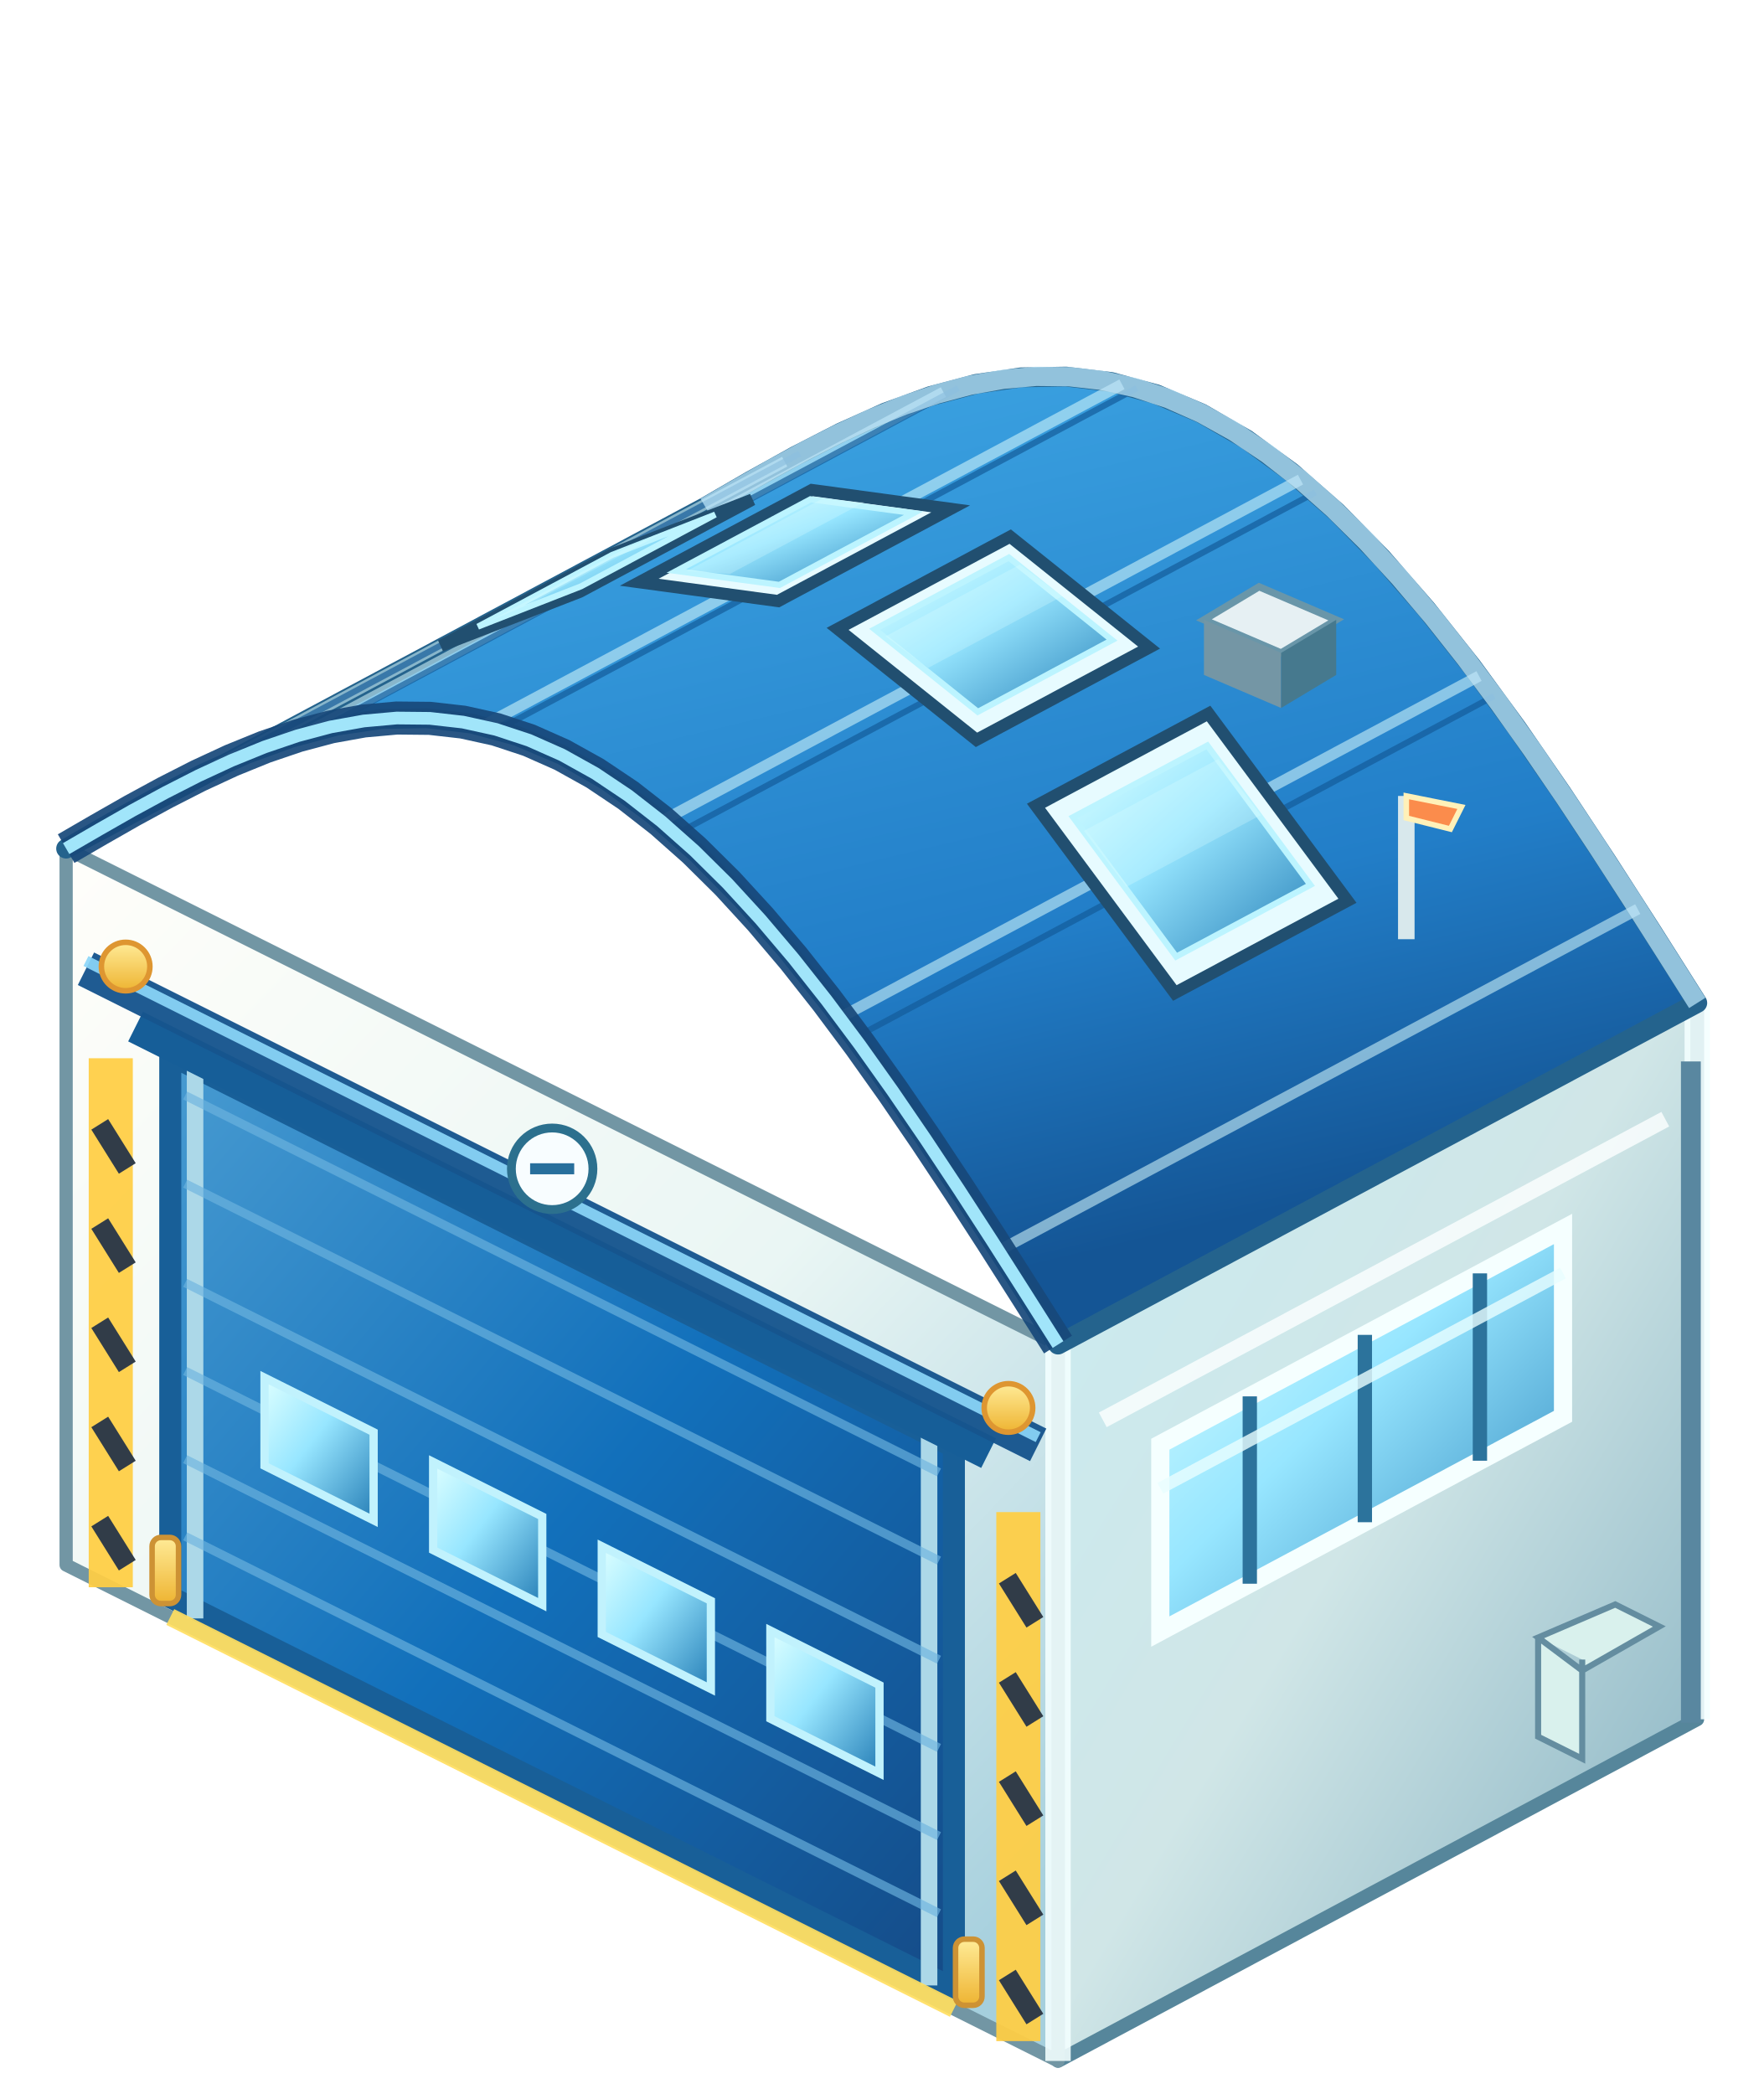
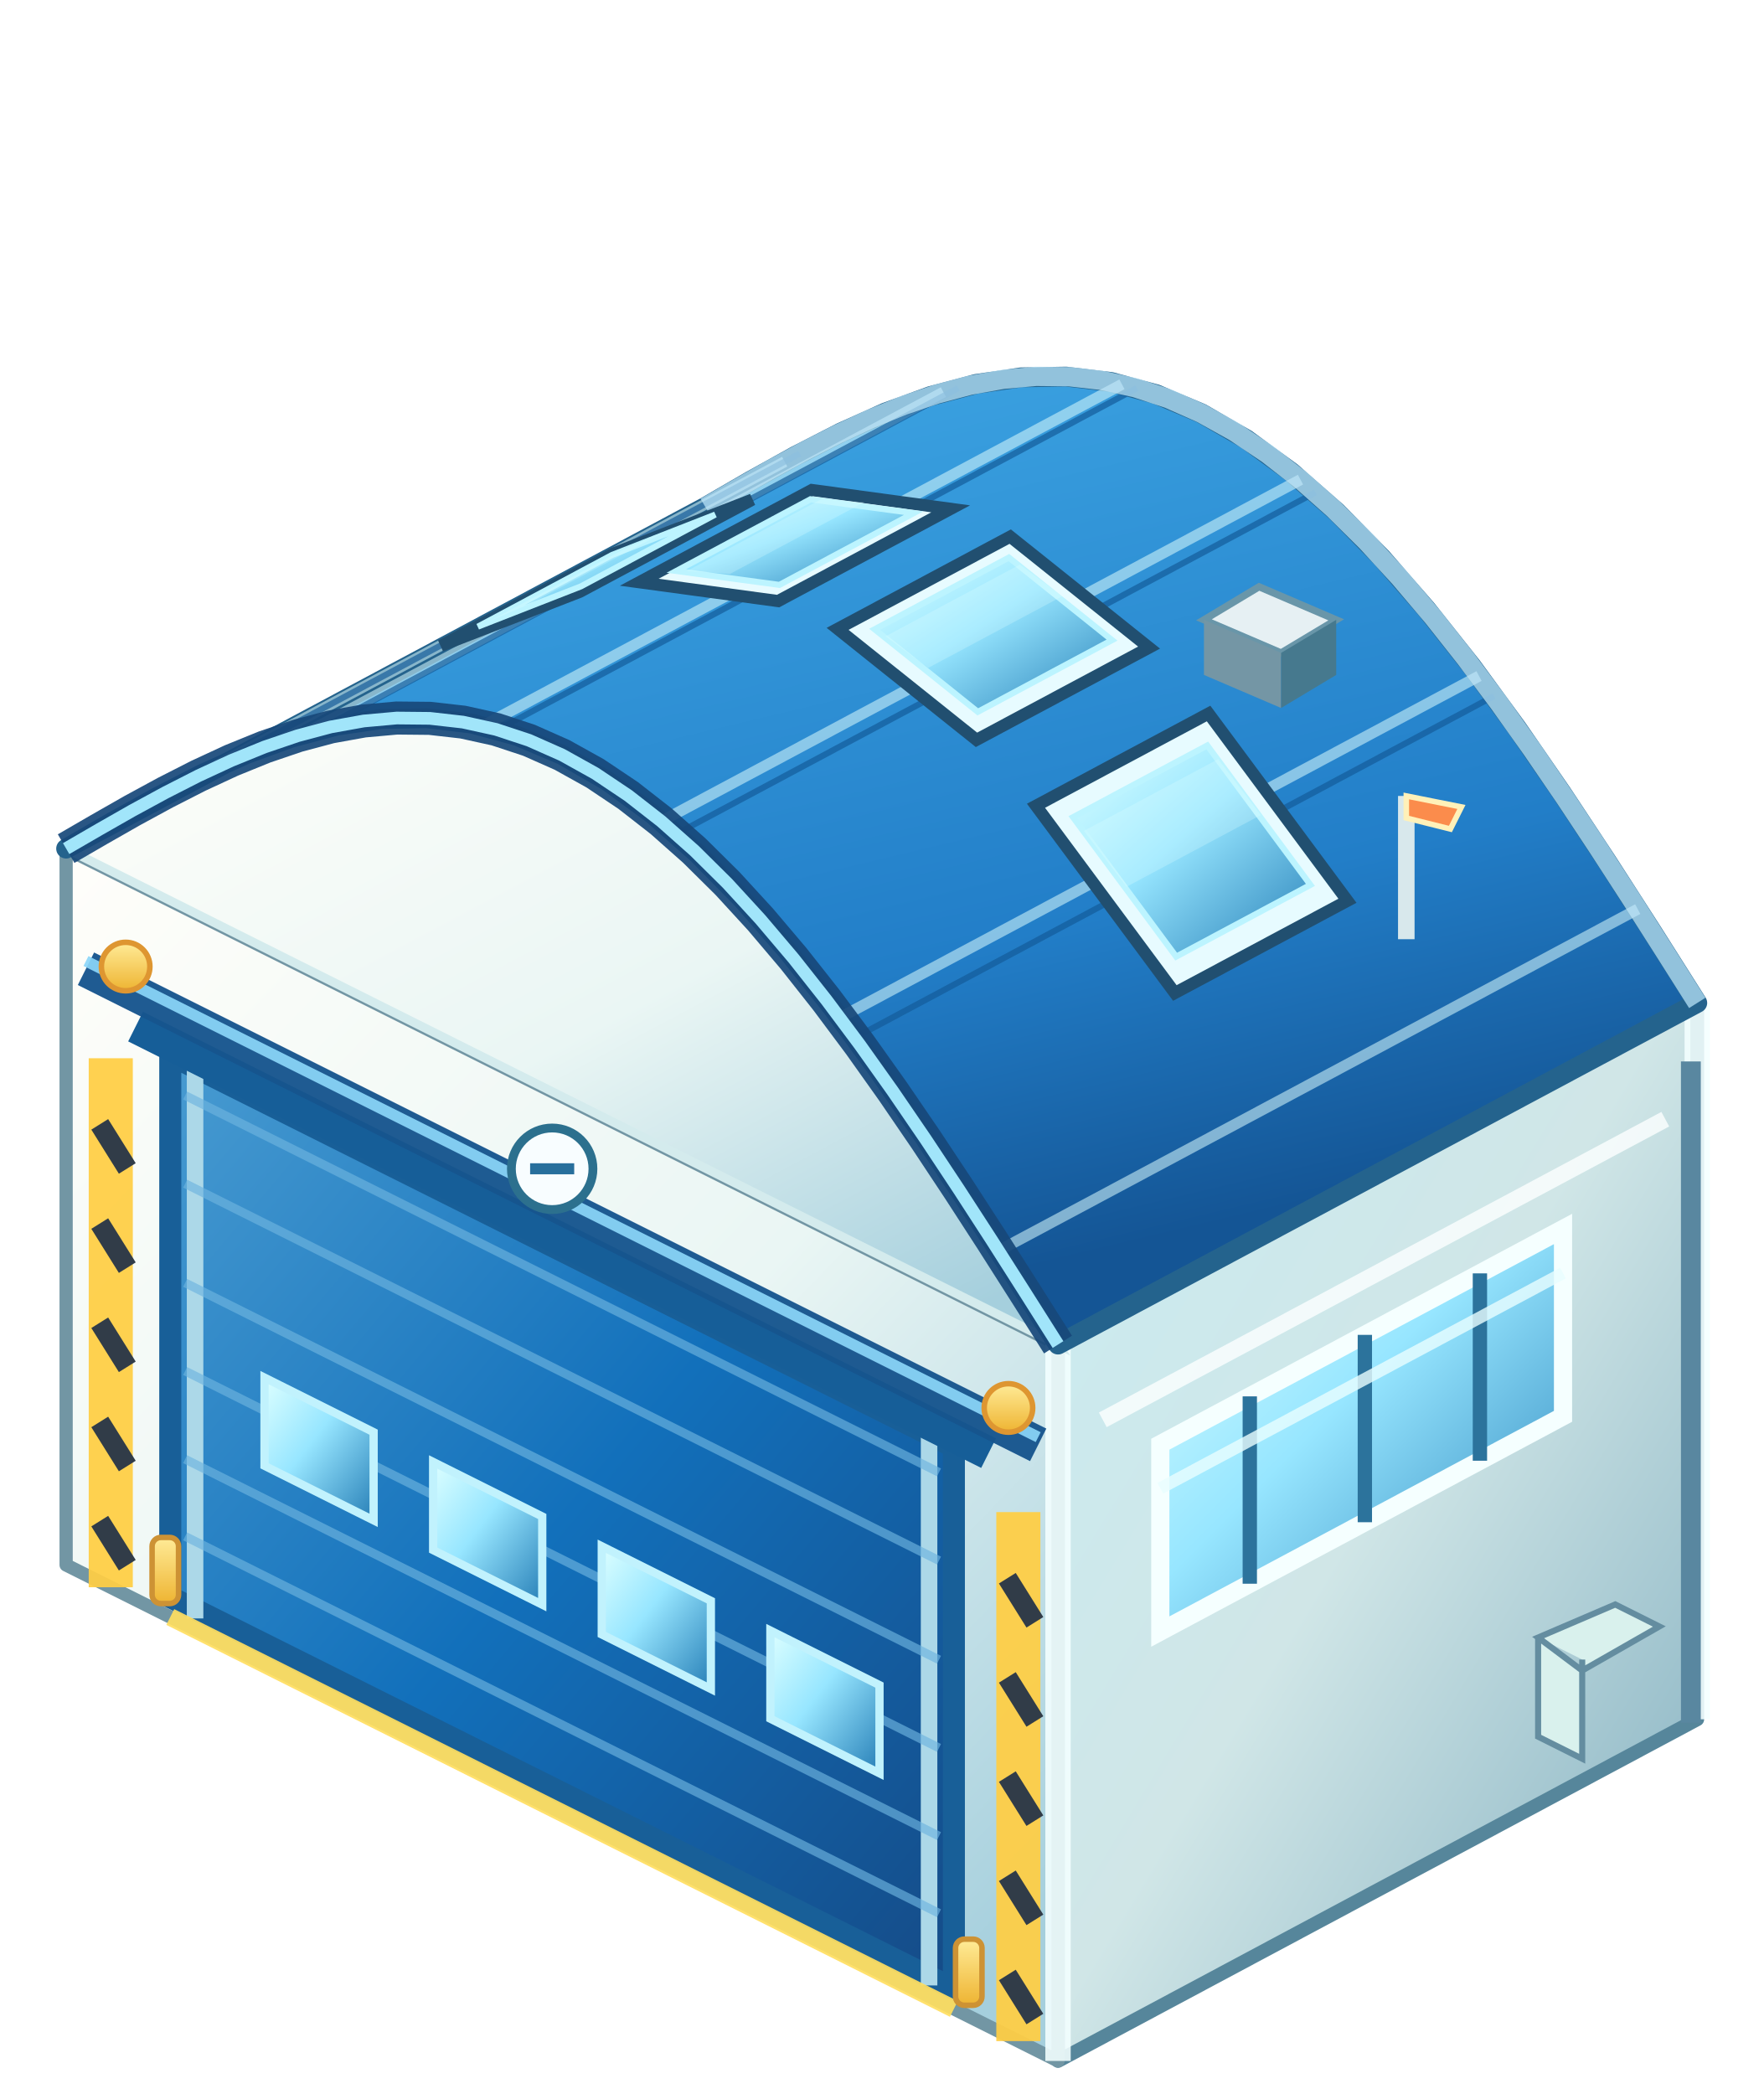
<svg xmlns="http://www.w3.org/2000/svg" width="160" height="190" viewBox="0 0 160 190">
  <defs>
    <linearGradient id="wall" x2=".85" y2="1">
      <stop stop-color="#fffefa" />
      <stop offset=".55" stop-color="#eaf6f4" />
      <stop offset="1" stop-color="#a5cfdd" />
    </linearGradient>
    <linearGradient id="side" x2="1" y2="1">
      <stop stop-color="#c9ecf2" />
      <stop offset=".48" stop-color="#d0e6e7" />
      <stop offset="1" stop-color="#80adbe" />
    </linearGradient>
    <linearGradient id="roof" x2=".4" y2="1">
      <stop stop-color="#80dffe" />
      <stop offset=".20" stop-color="#399fdf" />
      <stop offset=".70" stop-color="#227ec8" />
      <stop offset="1" stop-color="#145595" />
    </linearGradient>
    <linearGradient id="door" x2="1" y2="1">
      <stop stop-color="#489bd1" />
      <stop offset=".50" stop-color="#1270bb" />
      <stop offset="1" stop-color="#154b87" />
    </linearGradient>
    <linearGradient id="sky" x2="1" y2="1">
      <stop stop-color="#ddffff" />
      <stop offset=".44" stop-color="#97e6ff" />
      <stop offset="1" stop-color="#277fb7" />
    </linearGradient>
    <linearGradient id="gold" x2="0" y2="1">
      <stop stop-color="#ffeb97" />
      <stop offset="1" stop-color="#eeb432" />
    </linearGradient>
  </defs>
  <g>
    <path d="M12.30,145.15 L89.70,183.85 L148.60,153.30 L73.00,115.50 Z" fill="#142f3b" opacity=".14" />
    <polygon points="96.00,187.00 154.00,156.00 154.00,91.00 96.00,122.00" fill="url(#side)" stroke="#56869b" stroke-width="1.25" stroke-linejoin="round" />
    <polygon points="6.00,142.00 96.00,187.00 96.00,122.00 6.00,77.00" fill="url(#wall)" stroke="#7296a4" stroke-width="1.2" stroke-linejoin="round" />
    <polygon points="105.28,131.04 141.82,111.51 141.82,128.51 105.28,148.04" fill="url(#sky)" stroke="#f5ffff" stroke-width="1.65" />
    <path d="M113.40,126.70 L113.40,143.70" stroke="#2c739c" stroke-width="1.3" />
    <path d="M123.84,121.12 L123.84,138.12" stroke="#2c739c" stroke-width="1.3" />
    <path d="M134.28,115.54 L134.28,132.54" stroke="#2c739c" stroke-width="1.3" />
    <path d="M105.28,135.04 L141.82,115.51" stroke="#e9feff" stroke-width="1.1" opacity=".8" />
    <path d="M100.06,128.83 L151.10,101.55" stroke="#fcffff" stroke-width="1.5" opacity=".8" />
    <path d="M96.00,122.00 L96.00,187.00 M154.00,91.00 L154.00,156.00" stroke="#f4ffff" stroke-width="2.3" opacity=".88" />
    <path d="M153.42,156.31 L153.42,96.31" stroke="#5987a0" stroke-width="1.8" />
    <path d="M15.45,144.92 L86.55,180.47 L86.55,131.28 L15.45,95.72 Z" fill="url(#door)" stroke="#185f98" stroke-width="2" />
    <path d="M17.70,146.85 L17.70,94.85" stroke="#acd8e8" stroke-width="1.5" />
    <path d="M84.30,180.15 L84.30,128.15" stroke="#acd8e8" stroke-width="1.5" />
    <path d="M16.80,139.40 L85.20,173.60" stroke="#6db4df" stroke-width=".8" opacity=".65" />
    <path d="M16.80,132.40 L85.20,166.60" stroke="#6db4df" stroke-width=".8" opacity=".65" />
    <path d="M16.80,124.40 L85.20,158.60" stroke="#6db4df" stroke-width=".8" opacity=".65" />
    <path d="M16.80,116.40 L85.20,150.60" stroke="#6db4df" stroke-width=".8" opacity=".65" />
    <path d="M16.80,107.40 L85.20,141.60" stroke="#6db4df" stroke-width=".8" opacity=".65" />
    <path d="M16.80,99.40 L85.20,133.60" stroke="#6db4df" stroke-width=".8" opacity=".65" />
    <polygon points="24.00,133.00 33.90,137.95 33.90,129.95 24.00,125.00" fill="url(#sky)" stroke="#c1f2fd" stroke-width=".75" />
    <polygon points="39.30,140.65 49.20,145.60 49.20,137.60 39.30,132.65" fill="url(#sky)" stroke="#c1f2fd" stroke-width=".75" />
    <polygon points="54.60,148.30 64.50,153.25 64.50,145.25 54.60,140.30" fill="url(#sky)" stroke="#c1f2fd" stroke-width=".75" />
    <polygon points="69.90,155.95 79.80,160.90 79.80,152.90 69.90,147.95" fill="url(#sky)" stroke="#c1f2fd" stroke-width=".75" />
    <path d="M12.30,93.15 L89.70,131.85" stroke="#165e98" stroke-width="3" />
    <path d="M15.45,146.72 L86.55,182.28" stroke="#ffde5f" stroke-width="1.6" opacity=".92" />
+     <path d="M6.00,77.00 L9.00,75.26 L12.00,73.55 L15.00,71.92 L18.00,70.39 L21.00,69.00 L24.00,67.78 L27.00,66.76 L30.00,65.96 L33.00,65.42 L36.00,65.15 L39.00,65.18 L42.00,65.52 L45.00,66.18 L48.00,67.17 L51.00,68.50 L54.00,70.17 L57.00,72.18 L60.00,74.52 L63.00,77.18 L66.00,80.15 L69.00,83.42 L72.00,86.96 L75.00,90.76 L78.00,94.78 L81.00,99.00 L84.00,103.39 L87.00,107.92 L90.00,112.55 L93.00,117.26 L96.00,122.00 L6.00,77.00 Z" fill="url(#wall)" stroke="#d4ebed" stroke-width=".8" />
+     <path d="M6.00,77.00 L9.00,75.26 L12.00,73.55 L15.00,71.92 L18.00,70.39 L21.00,69.00 L24.00,67.78 L27.00,66.76 L30.00,65.96 L33.00,65.42 L36.00,65.15 L39.00,65.18 L42.00,65.52 L45.00,66.18 L48.00,67.17 L51.00,68.50 L54.00,70.17 L57.00,72.18 L60.00,74.52 L63.00,77.18 L66.00,80.15 L69.00,83.42 L72.00,86.96 L75.00,90.76 L78.00,94.78 L81.00,99.00 L84.00,103.39 L87.00,107.92 L90.00,112.55 L93.00,117.26 L96.00,122.00" fill="none" stroke="#fffdfa" stroke-width="1.2" />
    <path d="M6.00,77.00 L10.09,74.63 L14.18,72.36 L18.27,70.26 L22.36,68.42 L26.45,66.93 L30.55,65.84 L34.64,65.24 L38.73,65.17 L42.82,65.66 L46.91,66.77 L51.00,68.50 L55.09,70.86 L59.18,73.85 L63.27,77.44 L67.36,81.60 L71.45,86.30 L75.55,91.47 L79.64,97.06 L83.73,102.99 L87.82,109.18 L91.91,115.54 L96.00,122.00 L154.00,91.00 L149.91,84.54 L145.82,78.18 L141.73,71.99 L137.64,66.06 L133.55,60.47 L129.45,55.30 L125.36,50.60 L121.27,46.44 L117.18,42.85 L113.09,39.86 L109.00,37.50 L104.91,35.77 L100.82,34.66 L96.73,34.17 L92.64,34.24 L88.55,34.84 L84.45,35.93 L80.36,37.42 L76.27,39.26 L72.18,41.36 L68.09,43.63 L64.00,46.00 Z" fill="url(#roof)" stroke="#24638d" stroke-width="1.8" stroke-linejoin="round" />
    <path d="M71.20,41.89 L13.20,72.89" stroke="#d6f7fb" stroke-width="1" opacity=".56" />
    <path d="M72.55,41.16 L14.55,72.16" stroke="#125a98" stroke-width=".55" opacity=".67" />
    <path d="M85.60,35.58 L27.60,66.58" stroke="#d6f7fb" stroke-width="1" opacity=".56" />
    <path d="M86.95,35.21 L28.95,66.21" stroke="#125a98" stroke-width=".55" opacity=".67" />
    <path d="M101.80,34.87 L43.80,65.87" stroke="#d6f7fb" stroke-width="1" opacity=".56" />
    <path d="M103.15,35.22 L45.15,66.22" stroke="#125a98" stroke-width=".55" opacity=".67" />
    <path d="M118.00,43.52 L60.00,74.52" stroke="#d6f7fb" stroke-width="1" opacity=".56" />
    <path d="M119.35,44.68 L61.35,75.68" stroke="#125a98" stroke-width=".55" opacity=".67" />
    <path d="M134.20,61.34 L76.20,92.34" stroke="#d6f7fb" stroke-width="1" opacity=".56" />
    <path d="M135.55,63.16 L77.55,94.16" stroke="#125a98" stroke-width=".55" opacity=".67" />
    <path d="M148.60,82.49 L90.60,113.49" stroke="#d6f7fb" stroke-width="1" opacity=".56" />
    <path d="M64.00,46.00 L67.00,44.26 L70.00,42.55 L73.00,40.92 L76.00,39.39 L79.00,38.00 L82.00,36.78 L85.00,35.76 L88.00,34.96 L91.00,34.42 L94.00,34.15 L97.00,34.18 L100.00,34.52 L103.00,35.18 L106.00,36.17 L109.00,37.50 L112.00,39.17 L115.00,41.18 L118.00,43.52 L121.00,46.18 L124.00,49.15 L127.00,52.42 L130.00,55.96 L133.00,59.76 L136.00,63.78 L139.00,68.00 L142.00,72.39 L145.00,76.92 L148.00,81.55 L151.00,86.26 L154.00,91.00" fill="none" stroke="#c0eafd" stroke-width="1.75" opacity="0.7" />
    <path d="M6.00,77.00 L9.00,75.26 L12.00,73.55 L15.00,71.92 L18.00,70.39 L21.00,69.00 L24.00,67.78 L27.00,66.76 L30.00,65.96 L33.00,65.42 L36.00,65.15 L39.00,65.18 L42.00,65.52 L45.00,66.18 L48.00,67.17 L51.00,68.50 L54.00,70.17 L57.00,72.18 L60.00,74.52 L63.00,77.18 L66.00,80.15 L69.00,83.42 L72.00,86.96 L75.00,90.76 L78.00,94.78 L81.00,99.00 L84.00,103.39 L87.00,107.92 L90.00,112.55 L93.00,117.26 L96.00,122.00" fill="none" stroke="#17487a" stroke-width="3" opacity="0.92" />
    <path d="M6.00,77.00 L9.00,75.26 L12.00,73.55 L15.00,71.92 L18.00,70.39 L21.00,69.00 L24.00,67.78 L27.00,66.76 L30.00,65.96 L33.00,65.42 L36.00,65.15 L39.00,65.18 L42.00,65.52 L45.00,66.18 L48.00,67.17 L51.00,68.50 L54.00,70.17 L57.00,72.18 L60.00,74.52 L63.00,77.18 L66.00,80.15 L69.00,83.42 L72.00,86.96 L75.00,90.76 L78.00,94.78 L81.00,99.00 L84.00,103.39 L87.00,107.92 L90.00,112.55 L93.00,117.26 L96.00,122.00" fill="none" stroke="#a7ebff" stroke-width="1.15" opacity="0.96" />
    <polygon points="40.00,58.59 52.60,53.70 68.26,45.33 55.66,50.22" fill="#e7fbff" stroke="#214f70" stroke-width="1.1" />
    <polygon points="43.36,56.86 52.72,53.20 64.90,46.69 55.54,50.35" fill="url(#sky)" stroke="#bcf4ff" stroke-width=".55" />
    <polygon points="44.35,56.39 48.22,54.72 60.40,48.21 56.53,49.88" fill="#e3ffff" opacity=".25" />
    <polygon points="58.00,52.83 70.60,54.54 86.26,46.17 73.66,44.46" fill="#e7fbff" stroke="#214f70" stroke-width="1.1" />
    <polygon points="61.36,51.81 70.72,53.07 82.90,46.56 73.54,45.30" fill="url(#sky)" stroke="#bcf4ff" stroke-width=".55" />
    <polygon points="62.35,51.80 66.22,52.08 78.40,45.57 74.53,45.29" fill="#e3ffff" opacity=".25" />
    <polygon points="76.00,57.06 88.60,67.13 104.26,58.76 91.66,48.69" fill="#e7fbff" stroke="#214f70" stroke-width="1.1" />
    <polygon points="79.36,57.10 88.72,64.59 100.90,58.08 91.54,50.59" fill="url(#sky)" stroke="#bcf4ff" stroke-width=".55" />
    <polygon points="80.35,57.74 84.22,60.60 96.40,54.09 92.53,51.23" fill="#e3ffff" opacity=".25" />
    <polygon points="94.00,73.11 106.60,90.10 122.26,81.73 109.66,64.74" fill="#e7fbff" stroke="#214f70" stroke-width="1.1" />
    <polygon points="97.36,74.15 106.72,86.80 118.90,80.29 109.54,67.64" fill="url(#sky)" stroke="#bcf4ff" stroke-width=".55" />
    <polygon points="98.35,75.39 102.22,80.46 114.40,73.95 110.53,68.88" fill="#e3ffff" opacity=".25" />
    <path d="M7.80,87.90 L94.20,131.10" stroke="#16548e" stroke-width="3.3" opacity=".96" />
    <path d="M7.80,87.20 L94.20,130.40" stroke="#8bd6f8" stroke-width="1" opacity=".92" />
    <path d="M10.05,144.02 L10.05,96.02" stroke="#ffce43" stroke-width="4" opacity=".93" />
    <path d="M9.05,138.02 l2.5,4" stroke="#313c48" stroke-width="1.8" />
    <path d="M9.05,129.02 l2.5,4" stroke="#313c48" stroke-width="1.8" />
    <path d="M9.05,120.02 l2.5,4" stroke="#313c48" stroke-width="1.8" />
    <path d="M9.05,111.02 l2.5,4" stroke="#313c48" stroke-width="1.8" />
    <path d="M9.05,102.02 l2.5,4" stroke="#313c48" stroke-width="1.8" />
    <path d="M92.40,185.20 L92.40,137.20" stroke="#ffce43" stroke-width="4" opacity=".93" />
    <path d="M91.40,179.20 l2.5,4" stroke="#313c48" stroke-width="1.8" />
    <path d="M91.40,170.20 l2.5,4" stroke="#313c48" stroke-width="1.8" />
    <path d="M91.40,161.20 l2.5,4" stroke="#313c48" stroke-width="1.8" />
    <path d="M91.40,152.20 l2.5,4" stroke="#313c48" stroke-width="1.8" />
    <path d="M91.40,143.20 l2.5,4" stroke="#313c48" stroke-width="1.8" />
    <circle cx="50.1" cy="106.05" r="3.7" fill="#f8fdff" stroke="#2c708e" stroke-width=".8" />
    <path d="M48.1,106.05 h4" stroke="#286f9c" stroke-width="1" />
    <circle cx="11.4" cy="87.7" r="2.2" fill="url(#gold)" stroke="#de9631" stroke-width=".5" />
    <circle cx="91.5" cy="127.75" r="2.2" fill="url(#gold)" stroke="#de9631" stroke-width=".5" />
    <path d="M109.24,56.24 l5,-3 7,3 -5,3 Z" fill="#e6f0f3" stroke="#6996a9" stroke-width=".65" />
    <path d="M109.24,56.24 l0,5 7,3 0,-5" fill="#7496a5" />
    <path d="M116.24,59.24 l5,-3 0,5 -5,3 Z" fill="#46798e" />
    <path d="M127.6,85.22 v-13" stroke="#d8e8ec" stroke-width="1.5" />
    <path d="M127.6,72.22 l5,1 -1,2 -4,-1Z" fill="#fb8c4c" stroke="#fff1b9" stroke-width=".5" />
    <path d="M139.56,148.58 l7,-3 4,2 -7,4z M139.56,148.58v9 l4,2v-9" fill="#d9f1ed" stroke="#648da0" stroke-width=".55" />
    <rect x="13.8" y="139.5" width="2.4" height="6" rx=".8" fill="url(#gold)" stroke="#cd9234" stroke-width=".5" />
    <rect x="86.7" y="175.95" width="2.4" height="6" rx=".8" fill="url(#gold)" stroke="#cd9234" stroke-width=".5" />
  </g>
</svg>
